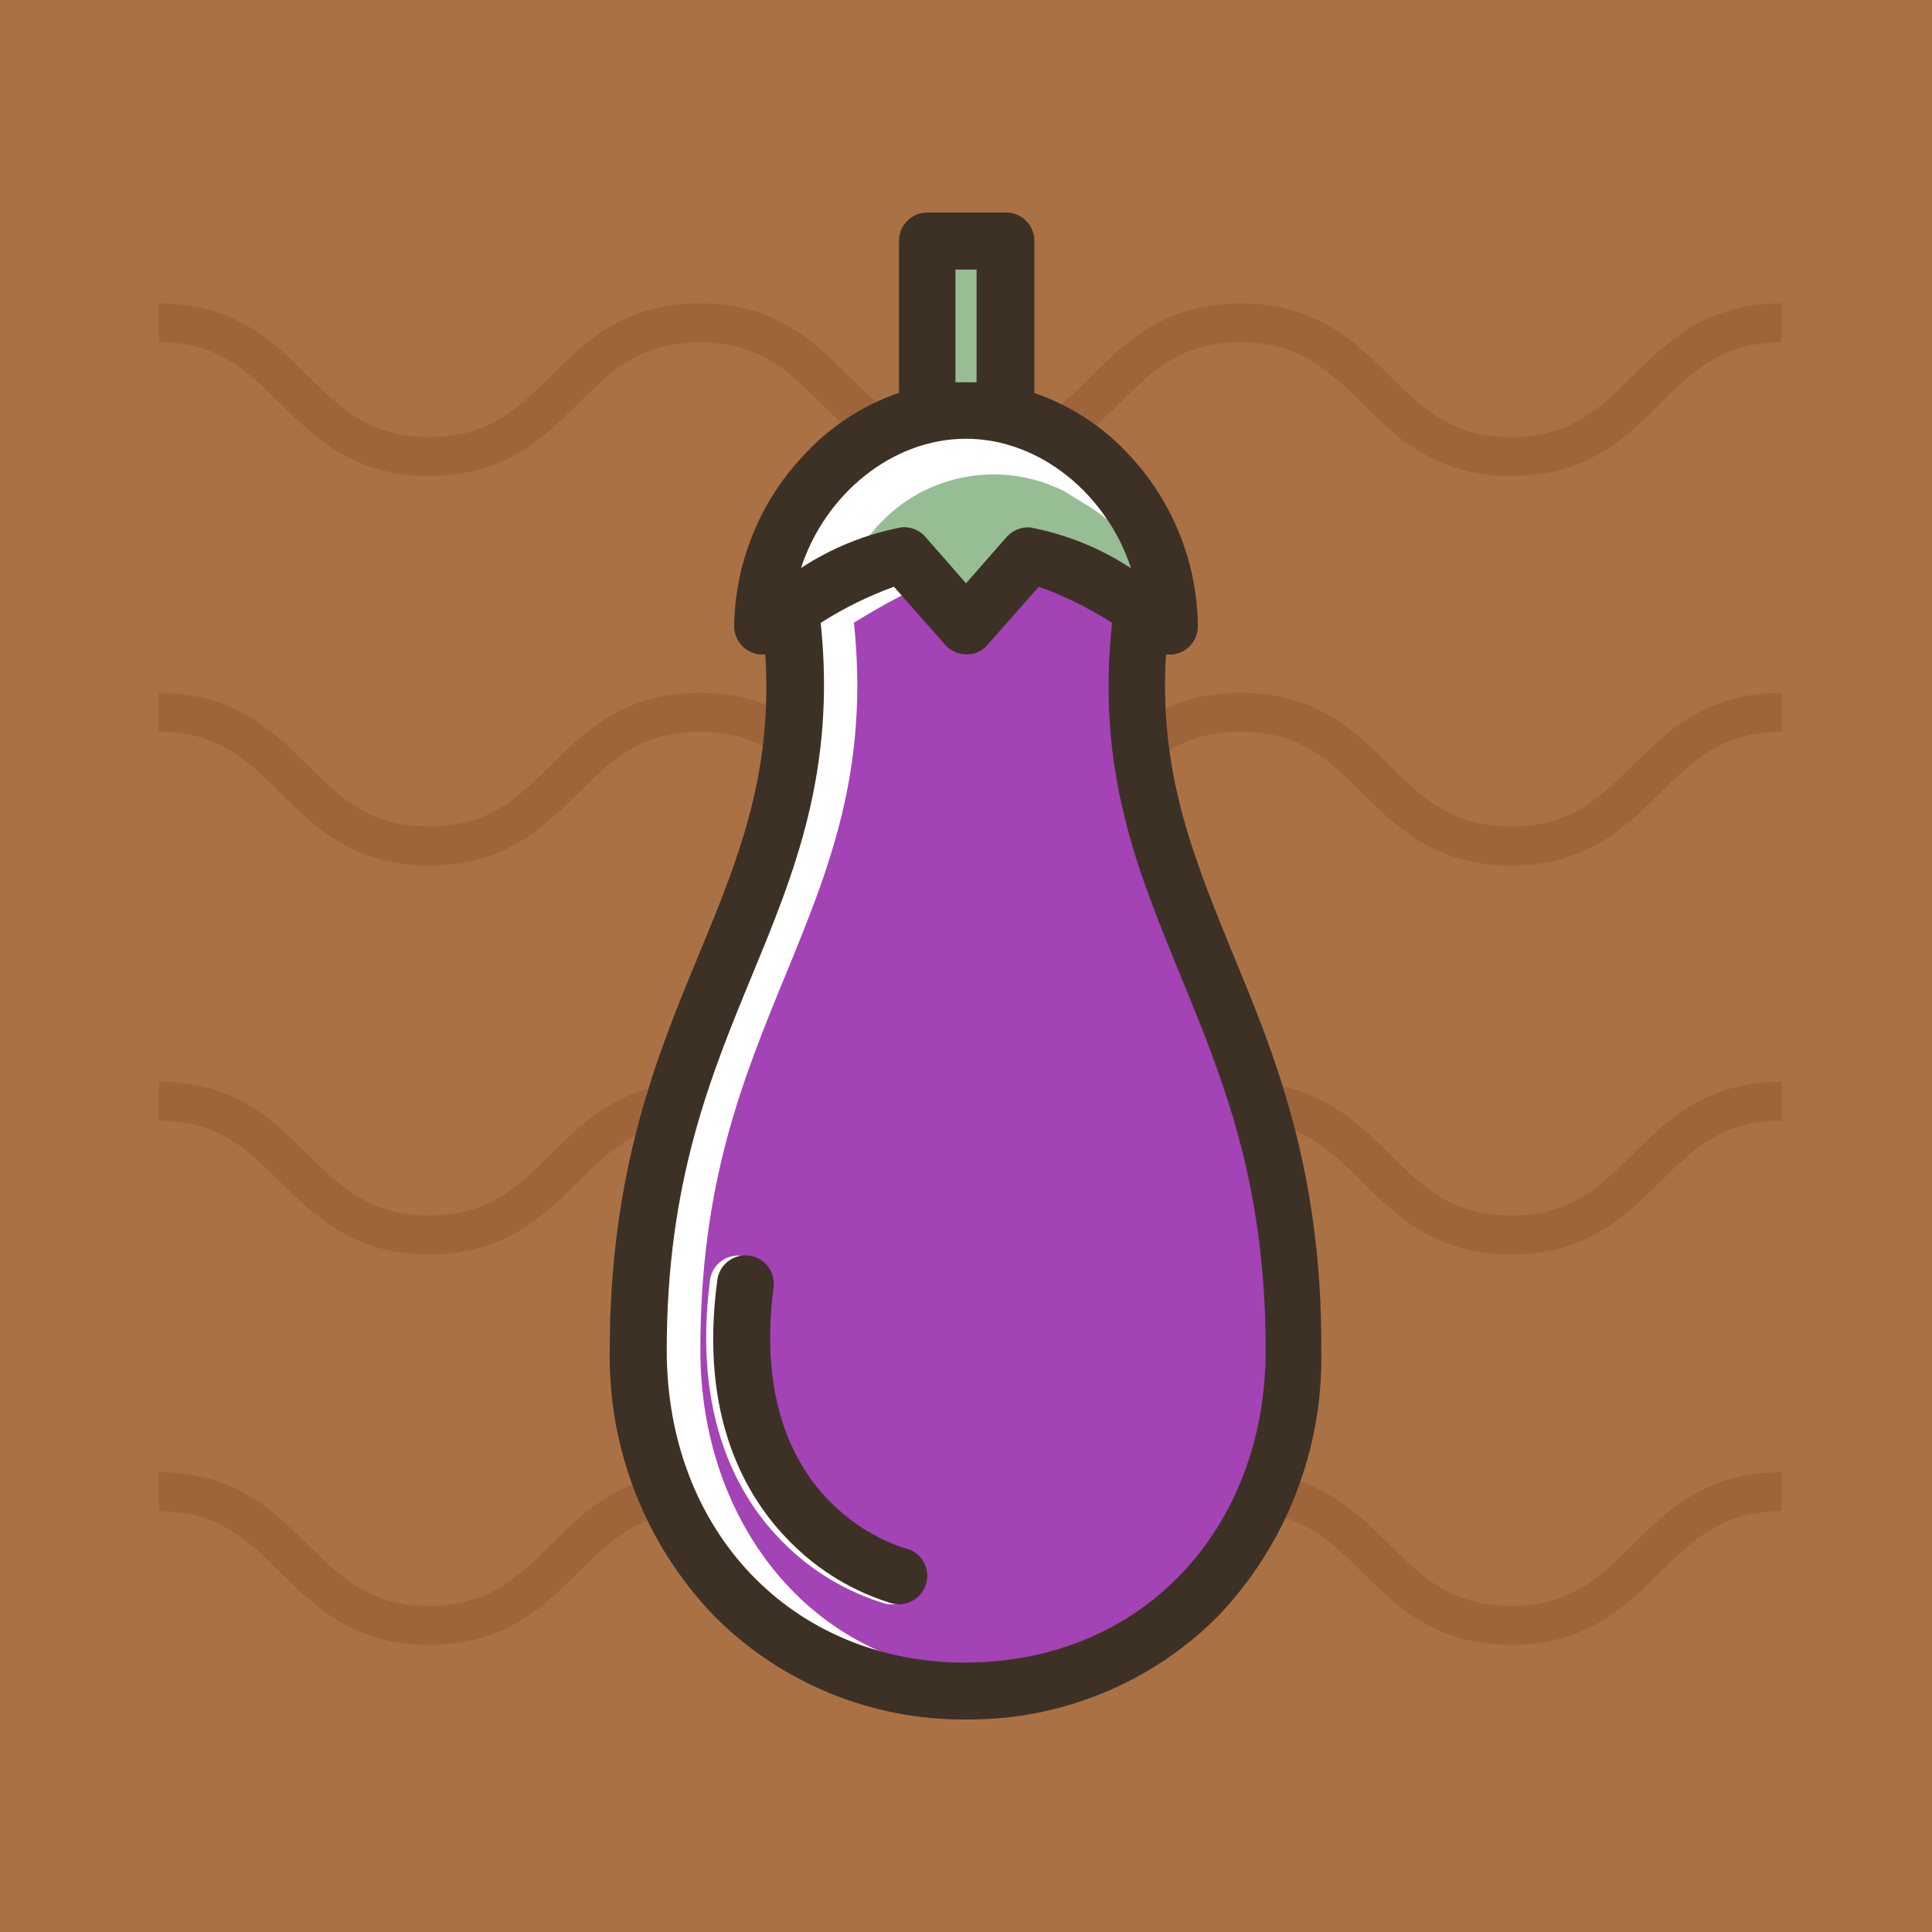
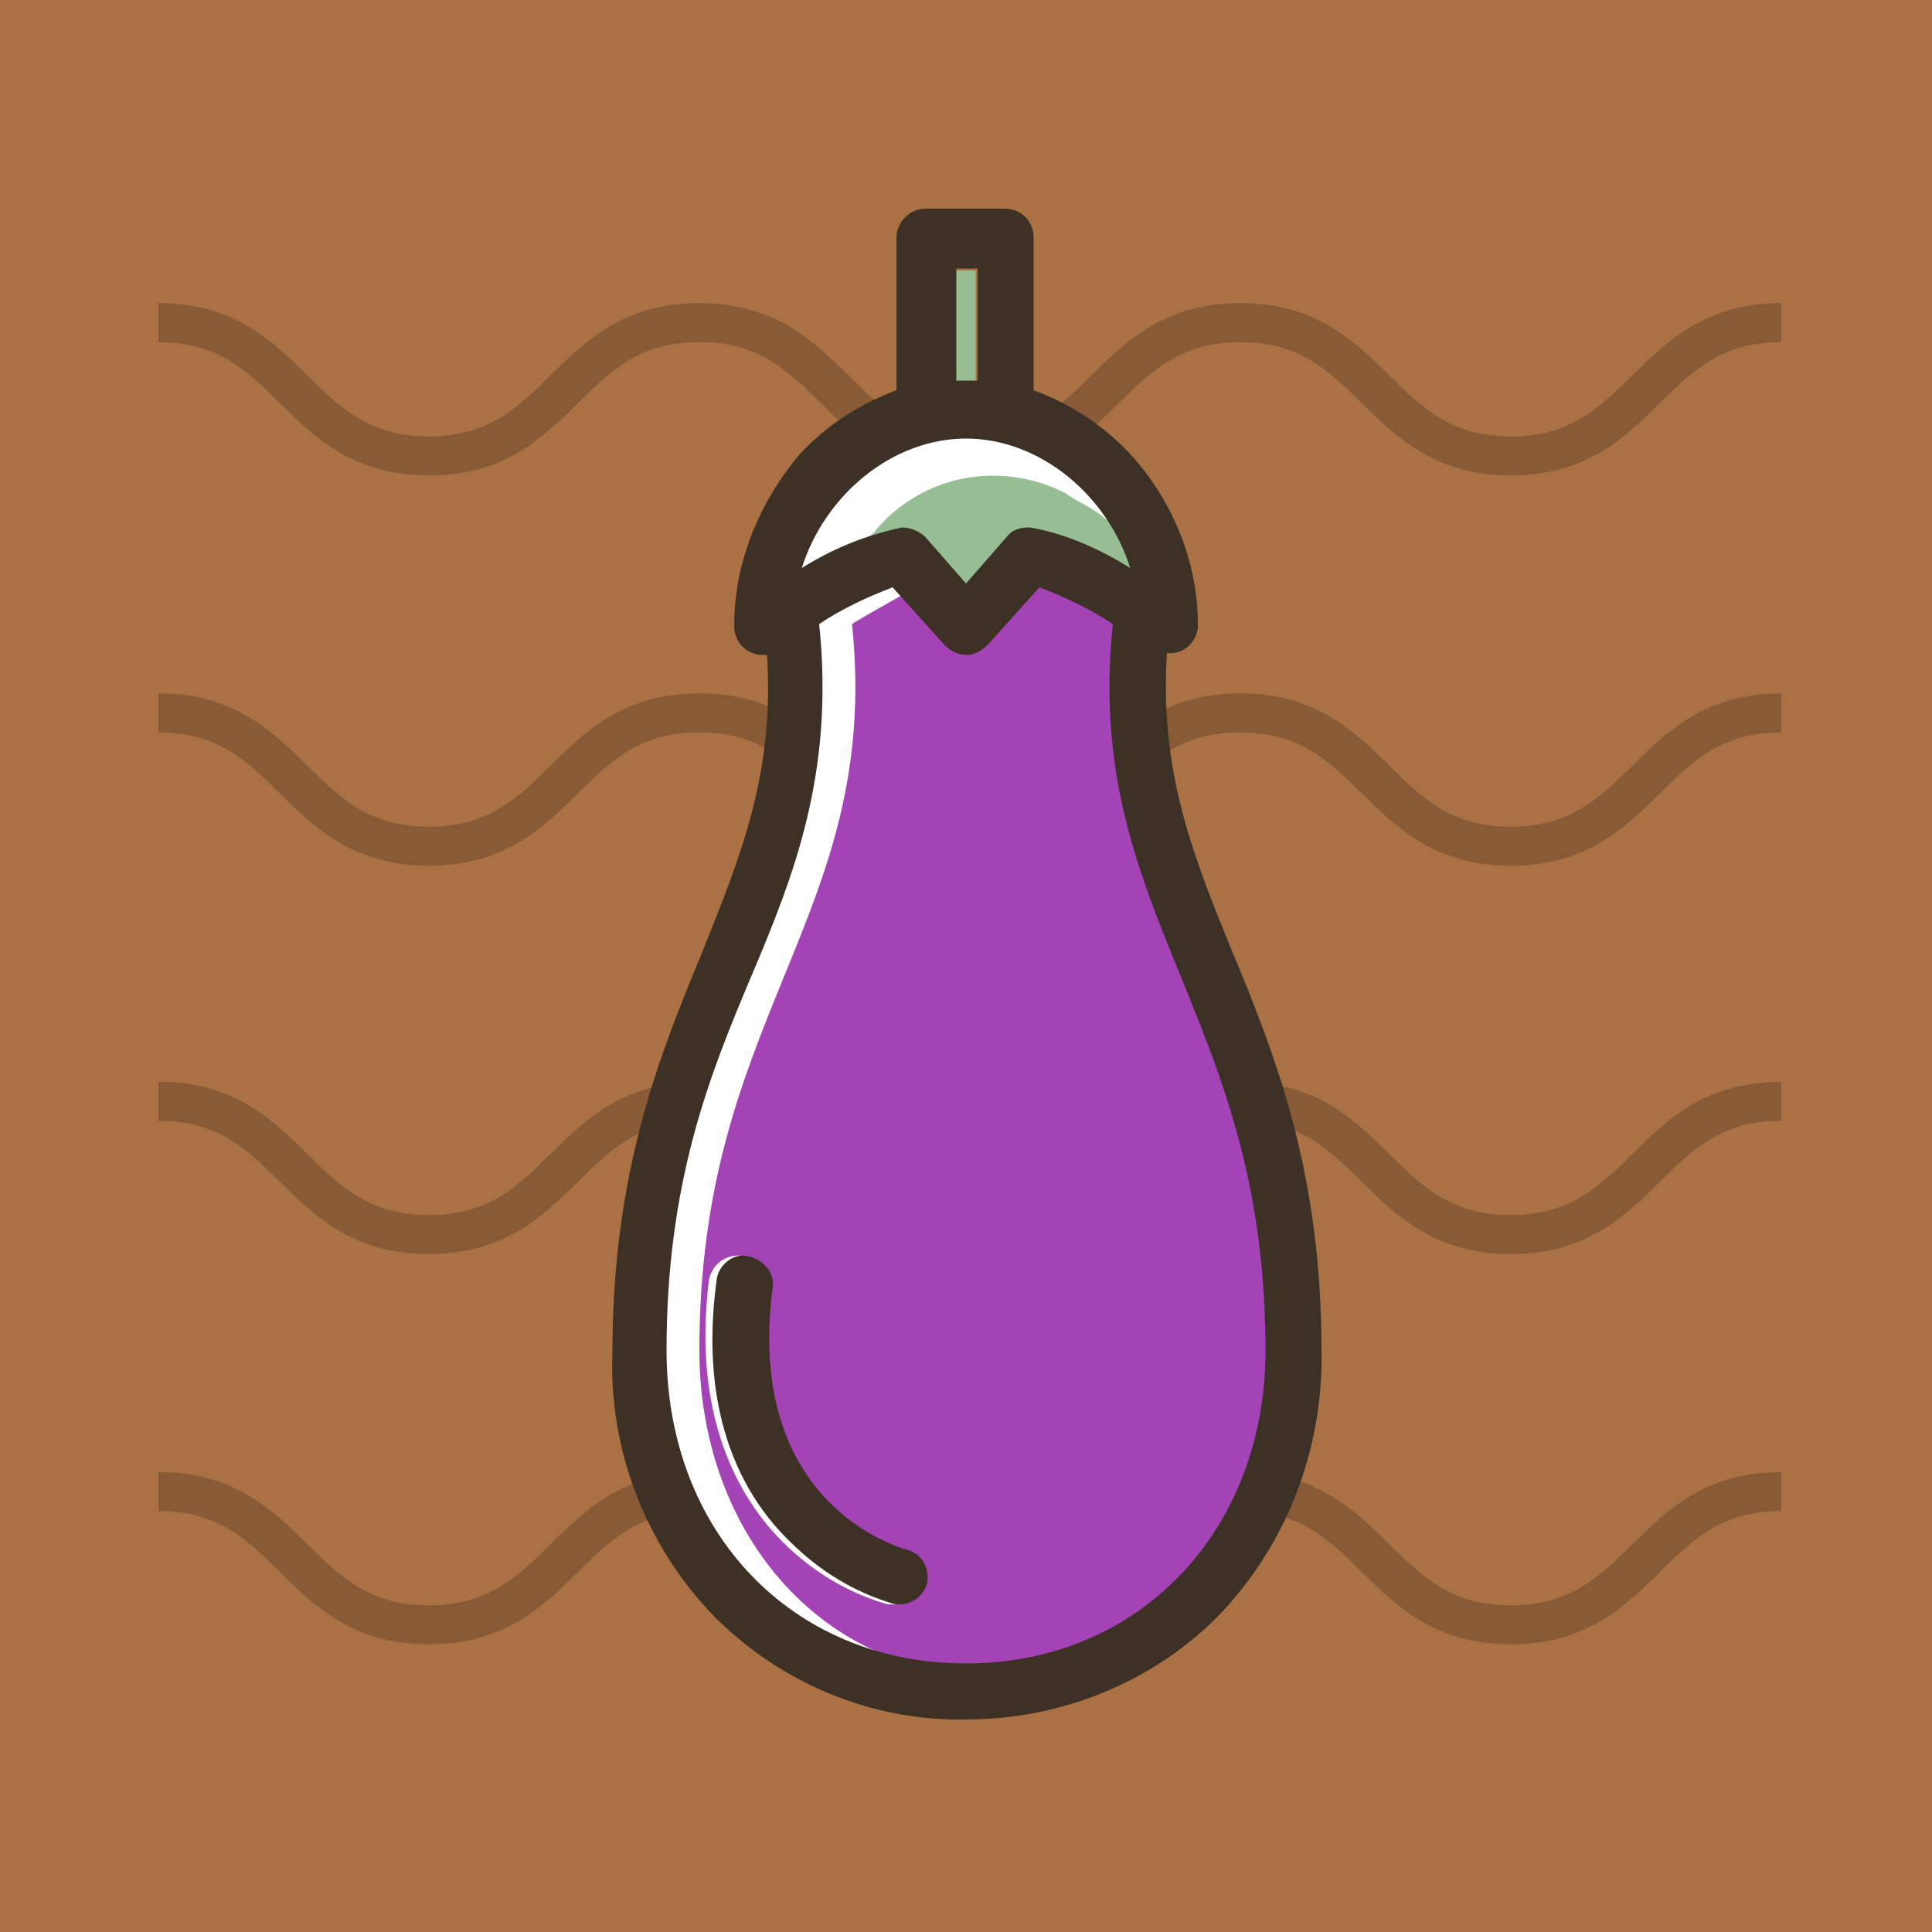
- <svg xmlns="http://www.w3.org/2000/svg" viewBox="0 0 100 100">
-   <defs>
-     <style>.cls-1{isolation:isolate;}.cls-2{fill:#aa7244;}.cls-3{opacity:0.2;mix-blend-mode:soft-light;}.cls-4{fill:none;stroke:#000;stroke-miterlimit:10;stroke-width:2.02px;}.cls-5{fill:#fff;}.cls-6{fill:#97bd95;}.cls-7{fill:#b65942;}.cls-8{fill:#a443b5;}.cls-9{fill:#3d3126;}</style>
-   </defs>
-   <g class="cls-1">
+ <svg xmlns="http://www.w3.org/2000/svg" version="1.1" id="Layer_1" x="0px" y="0px" viewBox="0 0 100 100" style="enable-background:new 0 0 100 100;" xml:space="preserve">
+   <style type="text/css">
+ 	.st0{fill:#AA7244;}
+ 	.st1{opacity:0.2;}
+ 	.st2{fill:none;stroke:#000000;stroke-width:2.02;stroke-miterlimit:10;}
+ 	.st3{fill:#FFFFFF;}
+ 	.st4{fill:#97BD95;}
+ 	.st5{fill:#B65942;}
+ 	.st6{fill:#A443B5;}
+ 	.st7{fill:#3D3126;}
+ </style>
+   <g>
    <g id="Objects">
-       <rect class="cls-2" width="100" height="100" />
-       <g class="cls-3">
-         <path class="cls-4" d="M8.22,16.71c7,0,7,6.92,14,6.92s7-6.92,14-6.92,7,6.92,14,6.92,7-6.92,14-6.92,7,6.92,14,6.92,7-6.92,14-6.92" />
-         <path class="cls-4" d="M8.22,36.87c7,0,7,6.92,14,6.92s7-6.92,14-6.92,7,6.92,14,6.92,7-6.92,14-6.92,7,6.92,14,6.92,7-6.92,14-6.92" />
-         <path class="cls-4" d="M8.22,57c7,0,7,6.92,14,6.92s7-6.92,14-6.92,7,6.92,14,6.92,7-6.92,14-6.92,7,6.92,14,6.92,7-6.92,14-6.92" />
-         <path class="cls-4" d="M8.22,77.21c7,0,7,6.92,14,6.92s7-6.92,14-6.92,7,6.92,14,6.92,7-6.92,14-6.92,7,6.92,14,6.92,7-6.92,14-6.92" />
+       <rect class="st0" width="100" height="100" />
+       <g class="st1">
+         <path class="st2" d="M8.2,16.7c7,0,7,6.9,14,6.9s7-6.9,14-6.9s7,6.9,14,6.9s7-6.9,14-6.9s7,6.9,14,6.9s7-6.9,14-6.9" />
+         <path class="st2" d="M8.2,36.9c7,0,7,6.9,14,6.9s7-6.9,14-6.9s7,6.9,14,6.9s7-6.9,14-6.9s7,6.9,14,6.9s7-6.9,14-6.9" />
+         <path class="st2" d="M8.2,57c7,0,7,6.9,14,6.9s7-6.9,14-6.9s7,6.9,14,6.9s7-6.9,14-6.9s7,6.9,14,6.9s7-6.9,14-6.9" />
+         <path class="st2" d="M8.2,77.2c7,0,7,6.9,14,6.9s7-6.9,14-6.9s7,6.9,14,6.9s7-6.9,14-6.9s7,6.9,14,6.9s7-6.9,14-6.9" />
      </g>
-       <path class="cls-5" d="M48.38,21s11.31,1,11.31,9-7.1,25.22-7.1,25.22L56.64,77l-1.3,10s-18,5.94-22.9-14.06l1.88-15.8,6.52-15.51L40.27,30.72l-0.14-3S43.31,21,48.38,21Z" />
-       <path class="cls-6" d="M50.55,19.79V13.95h-1.1v5.84h1.1Z" />
-       <path class="cls-7" d="M50.69,86c-0.35,0-.7,0-1.06,0C50,86.05,50.34,86,50.69,86Z" />
-       <path class="cls-8" d="M61.32,48.87c-2.23-5.42-3.52-9.2-2.71-16.86a35.28,35.28,0,0,0-5.23-2.55l-2.74,3.31a0.31,0.31,0,0,1-.48.08l-0.32-.08-0.76.68,0.12-.68s-0.31.49-.6,0.16l-1.76-2.76-0.06.6c-0.71.35-1.85,1-2.58,1.46C45,39.89,42.9,45,40.67,50.44s-4.42,10.75-4.42,19.44c0,9,5.82,16.26,14.25,16.77,8.42-.51,17-7.12,17-16.12C67.51,61.85,63.49,54.15,61.32,48.87ZM47.58,81.93A1.46,1.46,0,0,1,45.81,83a12.47,12.47,0,0,1-5.29-3.18c-2.24-2.24-4.71-6.42-3.76-13.64a1.47,1.47,0,0,1,2.91.38c-1.49,11.3,6.52,13.51,6.86,13.6A1.47,1.47,0,0,1,47.58,81.93Z" />
-       <path class="cls-6" d="M53,23.46l0.16,0.08Z" />
-       <path class="cls-6" d="M53.66,23.81l0.08,0.05Z" />
-       <path class="cls-6" d="M52.38,23.21l0.05,0Z" />
-       <path class="cls-6" d="M54.84,24.61l0.1,0.09Z" />
-       <path class="cls-6" d="M56,25.71l-0.1-.12Z" />
-       <path class="cls-6" d="M54.19,24.15l0.16,0.11Z" />
-       <path class="cls-6" d="M55.32,25l0.16,0.15Z" />
-       <path class="cls-6" d="M51.64,23l0.16,0Z" />
-       <path class="cls-6" d="M43.08,28.33l0.58-.27Z" />
-       <path class="cls-6" d="M51,22.84h0Z" />
-       <path class="cls-6" d="M56.11,26.06c-0.36-.23-0.71-0.44-1-0.62a8.09,8.09,0,0,0-9.94,2.08L44.73,28c0.42-.12,1.24.51,1.47,0a0.89,0.89,0,0,1,1.31-.21L50,31.2l2-1.74a2.07,2.07,0,0,1,1.2-1C54.69,28.6,58,29,59.69,30A8.67,8.67,0,0,0,56.11,26.06Z" />
-       <path class="cls-6" d="M44.27,27.82L43.89,28Z" />
-       <path class="cls-6" d="M44.91,27.59l-0.4.13Z" />
-       <path class="cls-6" d="M41.83,29l0.42-.23Z" />
-       <path class="cls-6" d="M50.25,22.74h0Z" />
-       <path class="cls-6" d="M41.07,29.4l0.57-.33Z" />
-       <path class="cls-6" d="M42.46,28.64l0.47-.24Z" />
-       <path class="cls-9" d="M46.91,80.15c-0.34-.09-8.35-2.3-6.86-13.6a1.47,1.47,0,0,0-2.91-.38c-1,7.22,1.52,11.4,3.76,13.64A12.47,12.47,0,0,0,46.19,83,1.47,1.47,0,0,0,46.91,80.15Z" />
-       <path class="cls-9" d="M63.79,49.32c-2-4.93-3.81-9.26-3.44-15.45A1.46,1.46,0,0,0,62,32.41a13.12,13.12,0,0,0-3.46-8.76,12,12,0,0,0-5-3.31V12.48A1.47,1.47,0,0,0,52,11H48a1.47,1.47,0,0,0-1.47,1.47v7.86a12,12,0,0,0-5,3.31A13.12,13.12,0,0,0,38,32.41a1.46,1.46,0,0,0,1.61,1.46C40,40.07,38.24,44.4,36.21,49.32,34,54.62,31.56,60.61,31.56,69.89A19.36,19.36,0,0,0,37,83.68,18.17,18.17,0,0,0,50,89h0a18.17,18.17,0,0,0,13-5.3,19.36,19.36,0,0,0,5.39-13.8C68.44,60.61,66,54.62,63.79,49.32ZM50,86.06h0c-9,0-15.49-6.8-15.49-16.17,0-8.69,2.25-14.16,4.43-19.44s4.34-10.55,3.54-18.21a19.2,19.2,0,0,1,3.79-1.87l2.65,3a1.46,1.46,0,0,0,1.1.5h0a1.37,1.37,0,0,0,1.1-.5l2.65-3a18.77,18.77,0,0,1,3.79,1.87C56.74,39.89,58.85,45,61.08,50.44s4.43,10.75,4.43,19.44C65.51,79.25,59,86.05,50,86.05h0Zm0-63.35c3.84,0,7.3,2.9,8.54,6.7a14.43,14.43,0,0,0-5.22-2.11,1.46,1.46,0,0,0-1.22.5L50,30.19l-2.1-2.4a1.47,1.47,0,0,0-1.22-.5,14.42,14.42,0,0,0-5.22,2.11C42.7,25.6,46.16,22.71,50,22.71Zm-0.55-8.76h1.1v5.84h-1.1V13.95Z" />
+       <path class="st3" d="M48.4,21c0,0,11.3,1,11.3,9s-7.1,25.2-7.1,25.2l4,21.8l-1.3,10c0,0-18,5.9-22.9-14.1l1.9-15.8l6.5-15.5    l-0.6-10.9l-0.1-3C40.1,27.7,43.3,21,48.4,21z" />
+       <path class="st4" d="M50.5,19.8v-5.8h-1.1v5.8H50.5z" />
+       <path class="st5" d="M50.7,86c-0.3,0-0.7,0-1.1,0C50,86.1,50.3,86,50.7,86z" />
+       <path class="st6" d="M61.3,48.9c-2.2-5.4-3.5-9.2-2.7-16.9c-1.7-1-3.4-1.8-5.2-2.5l-2.7,3.3c-0.1,0.1-0.3,0.2-0.4,0.1    c0,0,0,0-0.1,0l-0.3-0.1l-0.8,0.7l0.1-0.7c0,0-0.3,0.5-0.6,0.2l-1.8-2.8l-0.1,0.6c-0.7,0.4-1.8,1-2.6,1.5    c0.8,7.7-1.3,12.8-3.5,18.2s-4.4,10.8-4.4,19.4c0,9,5.8,16.3,14.2,16.8c8.4-0.5,17-7.1,17-16.1C67.5,61.8,63.5,54.2,61.3,48.9z     M47.6,81.9c-0.2,0.8-1,1.3-1.8,1.1c0,0,0,0,0,0c-2-0.6-3.8-1.7-5.3-3.2c-2.2-2.2-4.7-6.4-3.8-13.6c0.2-0.8,0.9-1.3,1.7-1.2    c0.7,0.1,1.2,0.8,1.2,1.5c-1.5,11.3,6.5,13.5,6.9,13.6C47.3,80.4,47.8,81.2,47.6,81.9z" />
+       <path class="st4" d="M53,23.5l0.2,0.1L53,23.5z" />
+       <path class="st4" d="M53.7,23.8L53.7,23.8L53.7,23.8z" />
+       <path class="st4" d="M52.4,23.2L52.4,23.2L52.4,23.2z" />
+       <path class="st4" d="M54.8,24.6L54.8,24.6L54.8,24.6z" />
+       <path class="st4" d="M56,25.7l-0.1-0.1L56,25.7z" />
+       <path class="st4" d="M54.2,24.1l0.2,0.1L54.2,24.1z" />
+       <path class="st4" d="M55.3,25l0.2,0.1L55.3,25z" />
+       <path class="st4" d="M51.6,23h0.2H51.6z" />
+       <path class="st4" d="M43.1,28.3l0.6-0.3L43.1,28.3z" />
+       <path class="st4" d="M51,22.8L51,22.8z" />
+       <path class="st4" d="M56.1,26.1c-0.4-0.2-0.7-0.4-1-0.6c-3.4-1.7-7.5-0.9-9.9,2.1L44.7,28c0.4-0.1,1.2,0.5,1.5,0    c0.3-0.4,0.8-0.5,1.2-0.3c0,0,0.1,0,0.1,0.1l2.5,3.4l2-1.7c0.3-0.5,0.7-0.8,1.2-1c1.5,0.1,4.8,0.5,6.5,1.5    C58.9,28.3,57.7,27,56.1,26.1z" />
+       <path class="st4" d="M44.3,27.8L43.9,28L44.3,27.8z" />
+       <path class="st4" d="M44.9,27.6l-0.4,0.1L44.9,27.6z" />
+       <path class="st4" d="M41.8,29l0.4-0.2L41.8,29z" />
+       <path class="st4" d="M50.2,22.7L50.2,22.7z" />
+       <path class="st4" d="M41.1,29.4l0.6-0.3L41.1,29.4z" />
+       <path class="st4" d="M42.5,28.6l0.5-0.2L42.5,28.6z" />
+       <path class="st7" d="M46.9,80.2c-0.3-0.1-8.4-2.3-6.9-13.6c0.1-0.8-0.6-1.5-1.4-1.6c-0.7-0.1-1.4,0.5-1.5,1.2    c-1,7.2,1.5,11.4,3.8,13.6c1.5,1.5,3.3,2.6,5.3,3.2c0.8,0.2,1.6-0.3,1.8-1.1C48.1,81.1,47.7,80.4,46.9,80.2z" />
+       <path class="st7" d="M63.8,49.3c-2-4.9-3.8-9.3-3.4-15.5c0.8,0.1,1.5-0.5,1.6-1.3c0-0.1,0-0.1,0-0.2c0-3.2-1.3-6.4-3.5-8.8    c-1.4-1.5-3.1-2.6-5-3.3v-7.9c0-0.8-0.6-1.5-1.5-1.5c0,0-0.1,0-0.1,0h-4c-0.8,0-1.5,0.7-1.5,1.5v0v7.9c-1.9,0.7-3.6,1.8-5,3.3    C39.3,26,38,29.1,38,32.4c0,0.8,0.6,1.5,1.5,1.5c0.1,0,0.1,0,0.2,0c0.4,6.2-1.4,10.5-3.4,15.5c-2.2,5.3-4.6,11.3-4.6,20.6    C31.5,75,33.4,80,37,83.7c3.4,3.4,8.1,5.4,13,5.3l0,0c4.9,0,9.6-1.9,13-5.3c3.6-3.7,5.5-8.7,5.4-13.8C68.4,60.6,66,54.6,63.8,49.3    z M50,86.1L50,86.1c-9,0-15.5-6.8-15.5-16.2c0-8.7,2.2-14.2,4.4-19.4s4.3-10.5,3.5-18.2c1.2-0.8,2.5-1.4,3.8-1.9l2.7,3    c0.3,0.3,0.7,0.5,1.1,0.5l0,0c0.4,0,0.8-0.2,1.1-0.5l2.7-3c1.3,0.5,2.6,1.1,3.8,1.9c-0.8,7.7,1.3,12.8,3.5,18.2s4.4,10.8,4.4,19.4    C65.5,79.2,59,86.1,50,86.1L50,86.1L50,86.1z M50,22.7c3.8,0,7.3,2.9,8.5,6.7c-1.6-1-3.4-1.8-5.2-2.1c-0.5,0-0.9,0.1-1.2,0.5    L50,30.2l-2.1-2.4c-0.3-0.3-0.8-0.5-1.2-0.5c-1.9,0.4-3.6,1.1-5.2,2.1C42.7,25.6,46.2,22.7,50,22.7z M49.5,13.9h1.1v5.8h-1.1    C49.5,19.8,49.5,13.9,49.5,13.9z" />
    </g>
  </g>
</svg>
